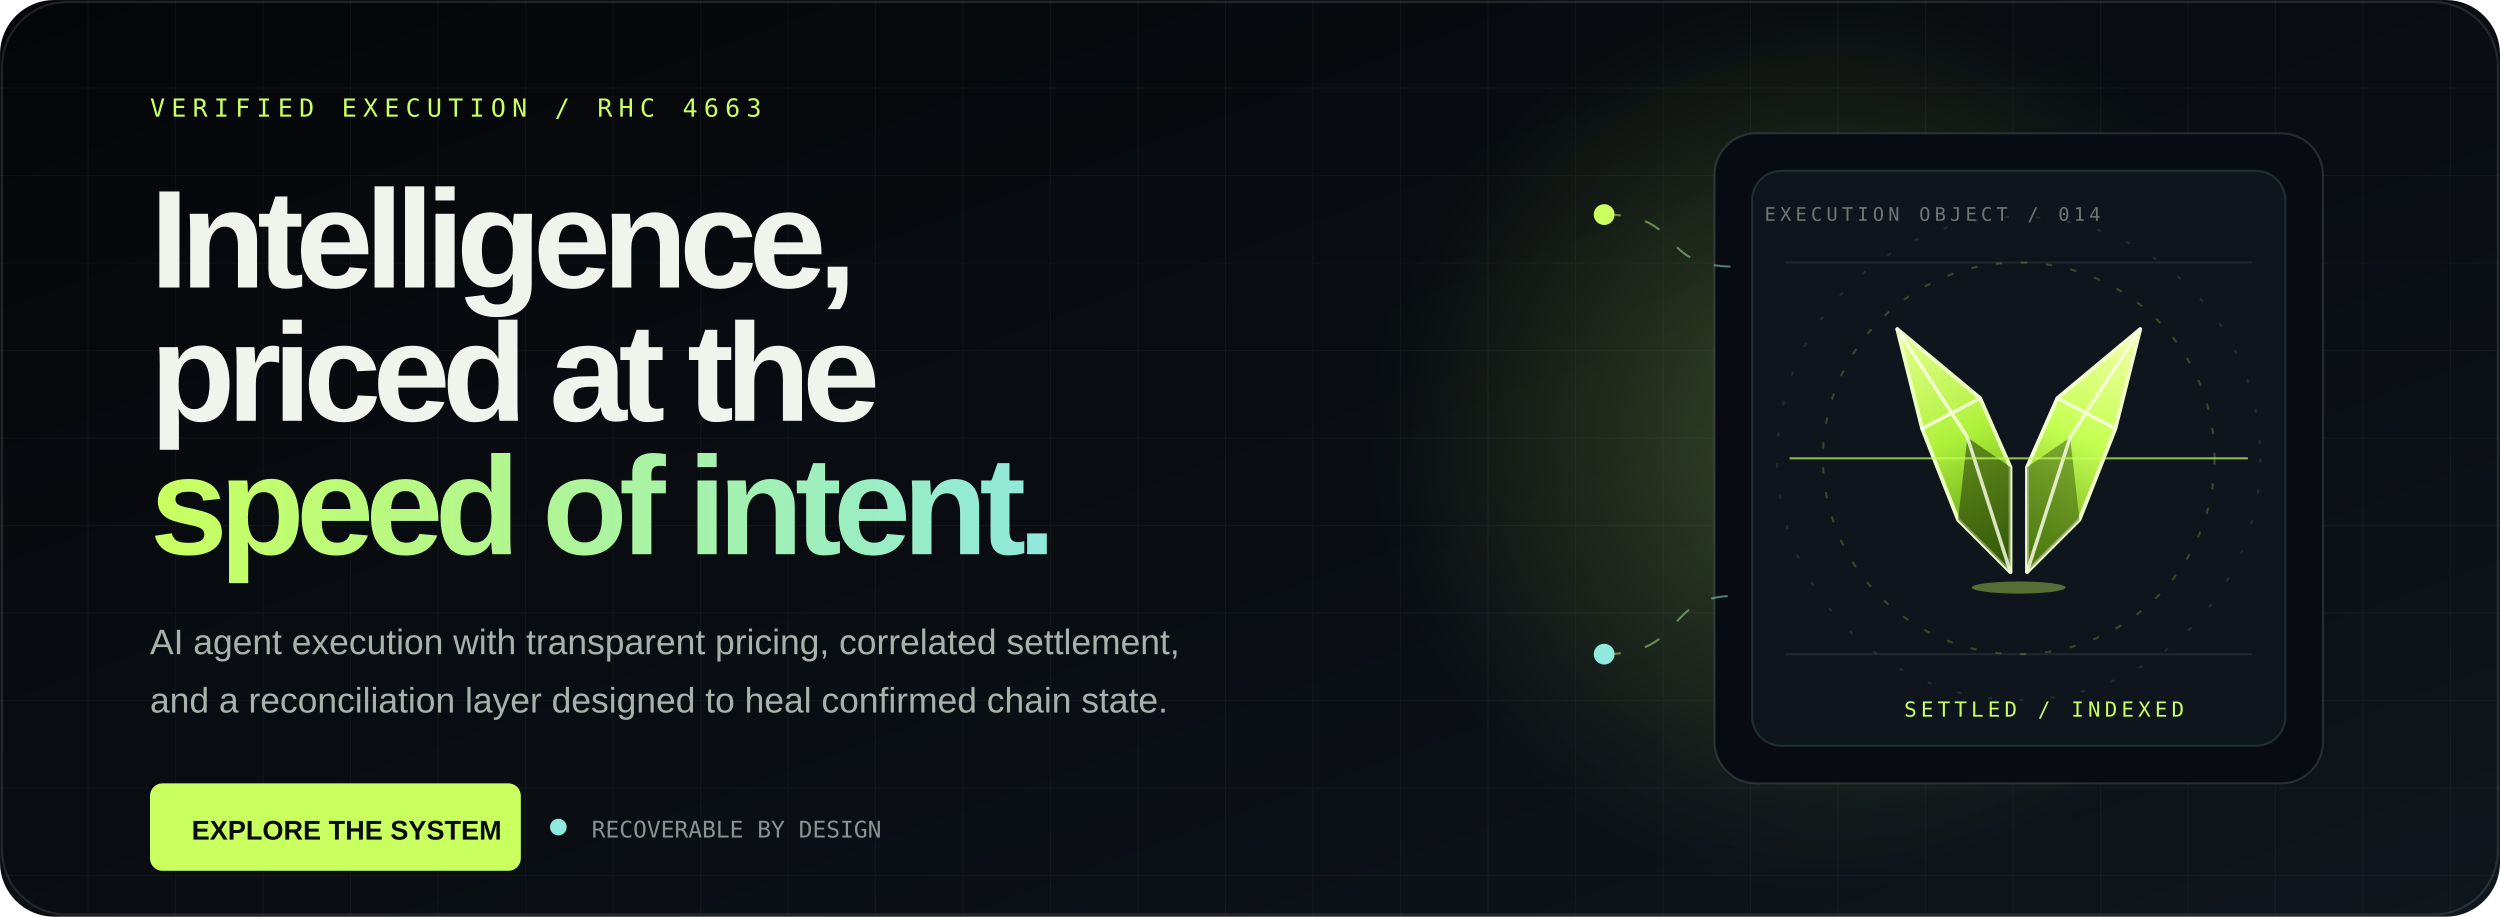
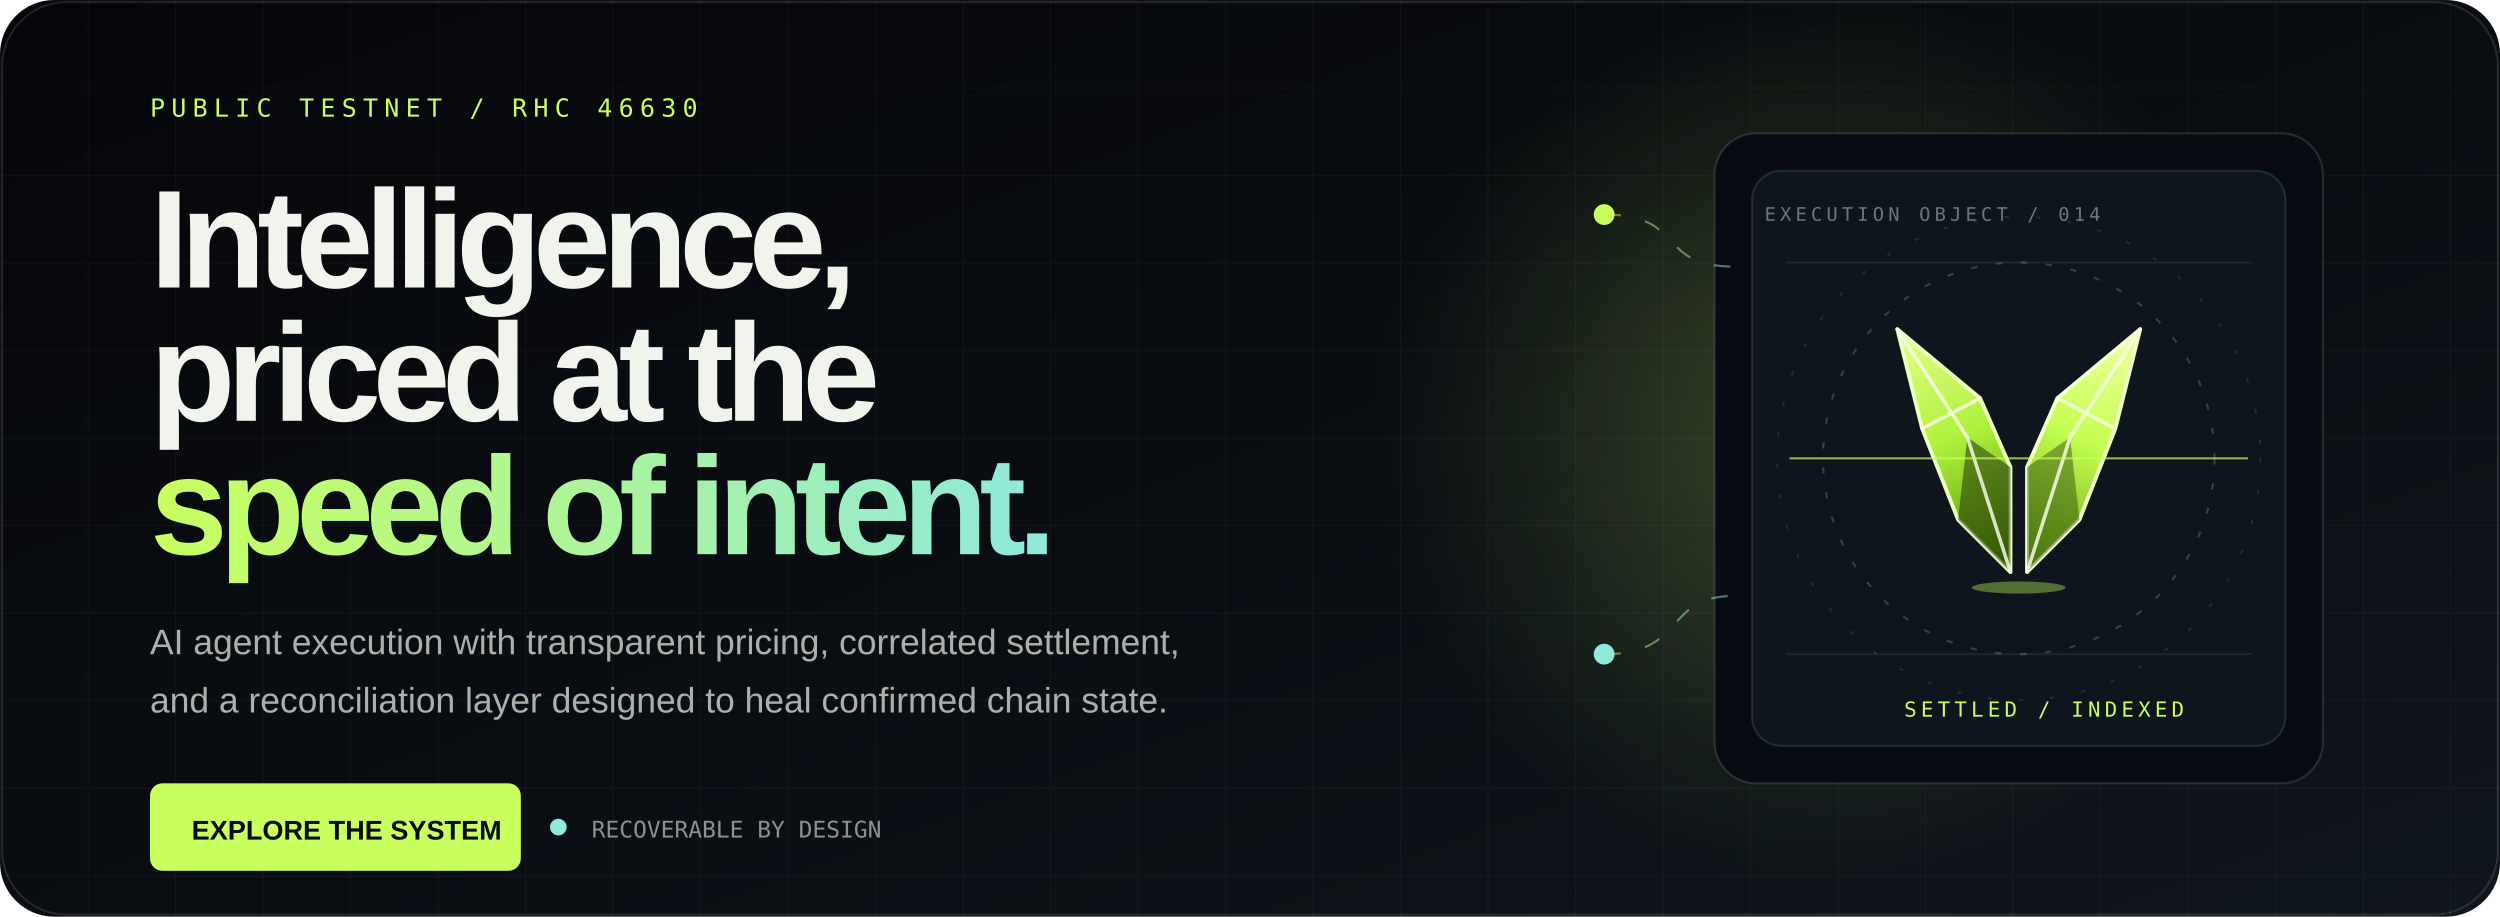
<svg xmlns="http://www.w3.org/2000/svg" width="1200" height="440" viewBox="0 0 1200 440" role="img" aria-labelledby="title desc">
  <defs>
    <linearGradient id="bg" x1="0" y1="0" x2="1" y2="1">
      <stop stop-color="#050609" />
      <stop offset="0.55" stop-color="#0a0e13" />
      <stop offset="1" stop-color="#10161d" />
    </linearGradient>
    <linearGradient id="signal" x1="0" y1="0" x2="1" y2="0">
      <stop stop-color="#c9ff5f" />
      <stop offset="1" stop-color="#8fe9dc" />
    </linearGradient>
    <linearGradient id="markLeft" x1="10" y1="10" x2="30" y2="54" gradientUnits="userSpaceOnUse">
      <stop stop-color="#e8ff91" />
      <stop offset=".46" stop-color="#aef13b" />
      <stop offset="1" stop-color="#4f8508" />
    </linearGradient>
    <linearGradient id="markRight" x1="54" y1="10" x2="34" y2="54" gradientUnits="userSpaceOnUse">
      <stop stop-color="#f3ffa8" />
      <stop offset=".46" stop-color="#c4ff52" />
      <stop offset="1" stop-color="#669e10" />
    </linearGradient>
    <radialGradient id="glow">
      <stop stop-color="#c9ff5f" stop-opacity=".24" />
      <stop offset="1" stop-color="#c9ff5f" stop-opacity="0" />
    </radialGradient>
    <filter id="soft">
      <feGaussianBlur stdDeviation="14" />
    </filter>
    <filter id="small">
      <feGaussianBlur stdDeviation="3" />
    </filter>
    <pattern id="grid" width="42" height="42" patternUnits="userSpaceOnUse">
      <path d="M42 0H0V42" fill="none" stroke="#f1f3ed" stroke-opacity=".035" />
    </pattern>
    <style>
      .dash{stroke-dasharray:8 12;animation:flow 5s linear infinite}
      .pulse{animation:pulse 2.6s ease-in-out infinite;transform-box:fill-box;transform-origin:center}
      .scan{animation:scan 4.4s ease-in-out infinite}
      .fade{animation:fade 3.2s ease-in-out infinite}
      .ridge{animation:ridge 3.8s ease-in-out infinite}
      @keyframes flow{to{stroke-dashoffset:-80}}
      @keyframes pulse{0%,100%{opacity:.42;transform:scale(.96)}50%{opacity:1;transform:scale(1.04)}}
      @keyframes scan{0%{transform:translateY(-120px);opacity:0}18%,78%{opacity:.75}100%{transform:translateY(120px);opacity:0}}
      @keyframes fade{0%,100%{opacity:.35}50%{opacity:1}}
      @keyframes ridge{0%,100%{opacity:.58}50%{opacity:.96}}
      @media (prefers-reduced-motion:reduce){*{animation:none!important}}
    </style>
  </defs>
  <rect width="1200" height="440" rx="26" fill="url(#bg)" />
  <rect width="1200" height="440" rx="26" fill="url(#grid)" />
  <circle cx="878" cy="208" r="210" fill="url(#glow)" filter="url(#soft)" />
  <path d="M32 1h1136a31 31 0 0 1 31 31v376a31 31 0 0 1-31 31H32A31 31 0 0 1 1 408V32A31 31 0 0 1 32 1Z" fill="none" stroke="#f1f3ed" stroke-opacity=".12" />
  <g transform="translate(72 56)">
-     <text fill="#c9ff5f" font-family="ui-monospace,Consolas,monospace" font-size="12" letter-spacing="3">VERIFIED EXECUTION / RHC 4663</text>
+     <text fill="#c9ff5f" font-family="ui-monospace,Consolas,monospace" font-size="12" letter-spacing="3">PUBLIC TESTNET / RHC 46630</text>
    <text y="82" fill="#f1f3ed" font-family="Space Grotesk,Arial,sans-serif" font-size="67" font-weight="650" letter-spacing="-4">Intelligence,</text>
    <text y="146" fill="#f1f3ed" font-family="Space Grotesk,Arial,sans-serif" font-size="67" font-weight="650" letter-spacing="-4">priced at the</text>
    <text y="210" fill="url(#signal)" font-family="Space Grotesk,Arial,sans-serif" font-size="67" font-weight="650" letter-spacing="-4">speed of intent.</text>
    <text y="258" fill="#aab1ab" font-family="Manrope,Arial,sans-serif" font-size="17">AI agent execution with transparent pricing, correlated settlement,</text>
    <text y="286" fill="#aab1ab" font-family="Manrope,Arial,sans-serif" font-size="17">and a reconciliation layer designed to heal confirmed chain state.</text>
    <g transform="translate(0 320)">
      <rect width="178" height="42" rx="6" fill="#c9ff5f" />
      <text x="20" y="27" fill="#090b09" font-family="Manrope,Arial,sans-serif" font-size="13" font-weight="700">EXPLORE THE SYSTEM</text>
      <circle class="fade" cx="196" cy="21" r="4" fill="#8fe9dc" />
      <text x="212" y="26" fill="#8a938f" font-family="ui-monospace,Consolas,monospace" font-size="11">RECOVERABLE BY DESIGN</text>
    </g>
  </g>
  <g transform="translate(823 64)">
    <g>
      <rect x="0" y="0" width="292" height="312" rx="20" fill="#080c12" stroke="#f1f3ed" stroke-opacity=".13" />
      <rect x="18" y="18" width="256" height="276" rx="14" fill="#0f151d" stroke="#8fe9dc" stroke-opacity=".14" />
      <g transform="translate(61.2 67.5) scale(2.65)" stroke-linejoin="round">
        <path d="M10 10 25 22.5 30.5 35v19L21 44.5 14.5 28Z" fill="url(#markLeft)" stroke="#edffc0" stroke-width=".7" />
        <path d="m54 10-15 12.5L33.5 35v19l9.5-9.5L49.5 28Z" fill="url(#markRight)" stroke="#f3ffca" stroke-width=".7" />
        <path d="m22.7 29.6 7.8 5.4v19L21 44.5Z" fill="#102302" fill-opacity=".48" />
        <path d="m41.3 29.6-7.8 5.4v19l9.5-9.5Z" fill="#193504" fill-opacity=".4" />
        <g class="ridge" fill="none" stroke="#fbffe8" stroke-opacity=".82" stroke-width=".64" stroke-linecap="round">
          <path d="m10 10 12.7 19.6L30.5 54M25 22.5 14.5 28" />
          <path d="m54 10-12.7 19.6L33.5 54M39 22.5 49.5 28" />
        </g>
        <ellipse cx="32" cy="56.8" rx="8.5" ry="1.1" fill="#c9ff5f" fill-opacity=".38" />
      </g>
      <path d="M34 62h224M34 250h224" stroke="#f1f3ed" stroke-opacity=".08" />
      <g transform="translate(0 156)">
        <g class="scan">
          <path d="M36 0h220" stroke="#c9ff5f" stroke-opacity=".7" />
          <path d="M36 0h220" stroke="#c9ff5f" stroke-opacity=".28" stroke-width="10" filter="url(#small)" />
        </g>
      </g>
      <circle class="pulse" cx="146" cy="156" r="94" fill="none" stroke="#c9ff5f" stroke-opacity=".22" stroke-dasharray="3 9" />
      <circle class="pulse" cx="146" cy="156" r="116" fill="none" stroke="#8fe9dc" stroke-opacity=".12" stroke-dasharray="2 13" style="animation-delay:-1.3s" />
      <text x="24" y="42" fill="#6f7774" font-family="ui-monospace,Consolas,monospace" font-size="9" letter-spacing="2">EXECUTION OBJECT / 014</text>
      <text x="91" y="280" fill="#c9ff5f" font-family="ui-monospace,Consolas,monospace" font-size="10" letter-spacing="2">SETTLED / INDEXED</text>
    </g>
  </g>
  <path class="dash" d="M770 103C810 103 794 128 833 128M770 314C810 314 798 286 833 286" fill="none" stroke="url(#signal)" stroke-opacity=".5" />
  <circle class="pulse" cx="770" cy="103" r="5" fill="#c9ff5f" />
  <circle class="pulse" cx="770" cy="314" r="5" fill="#8fe9dc" style="animation-delay:-1.3s" />
</svg>
